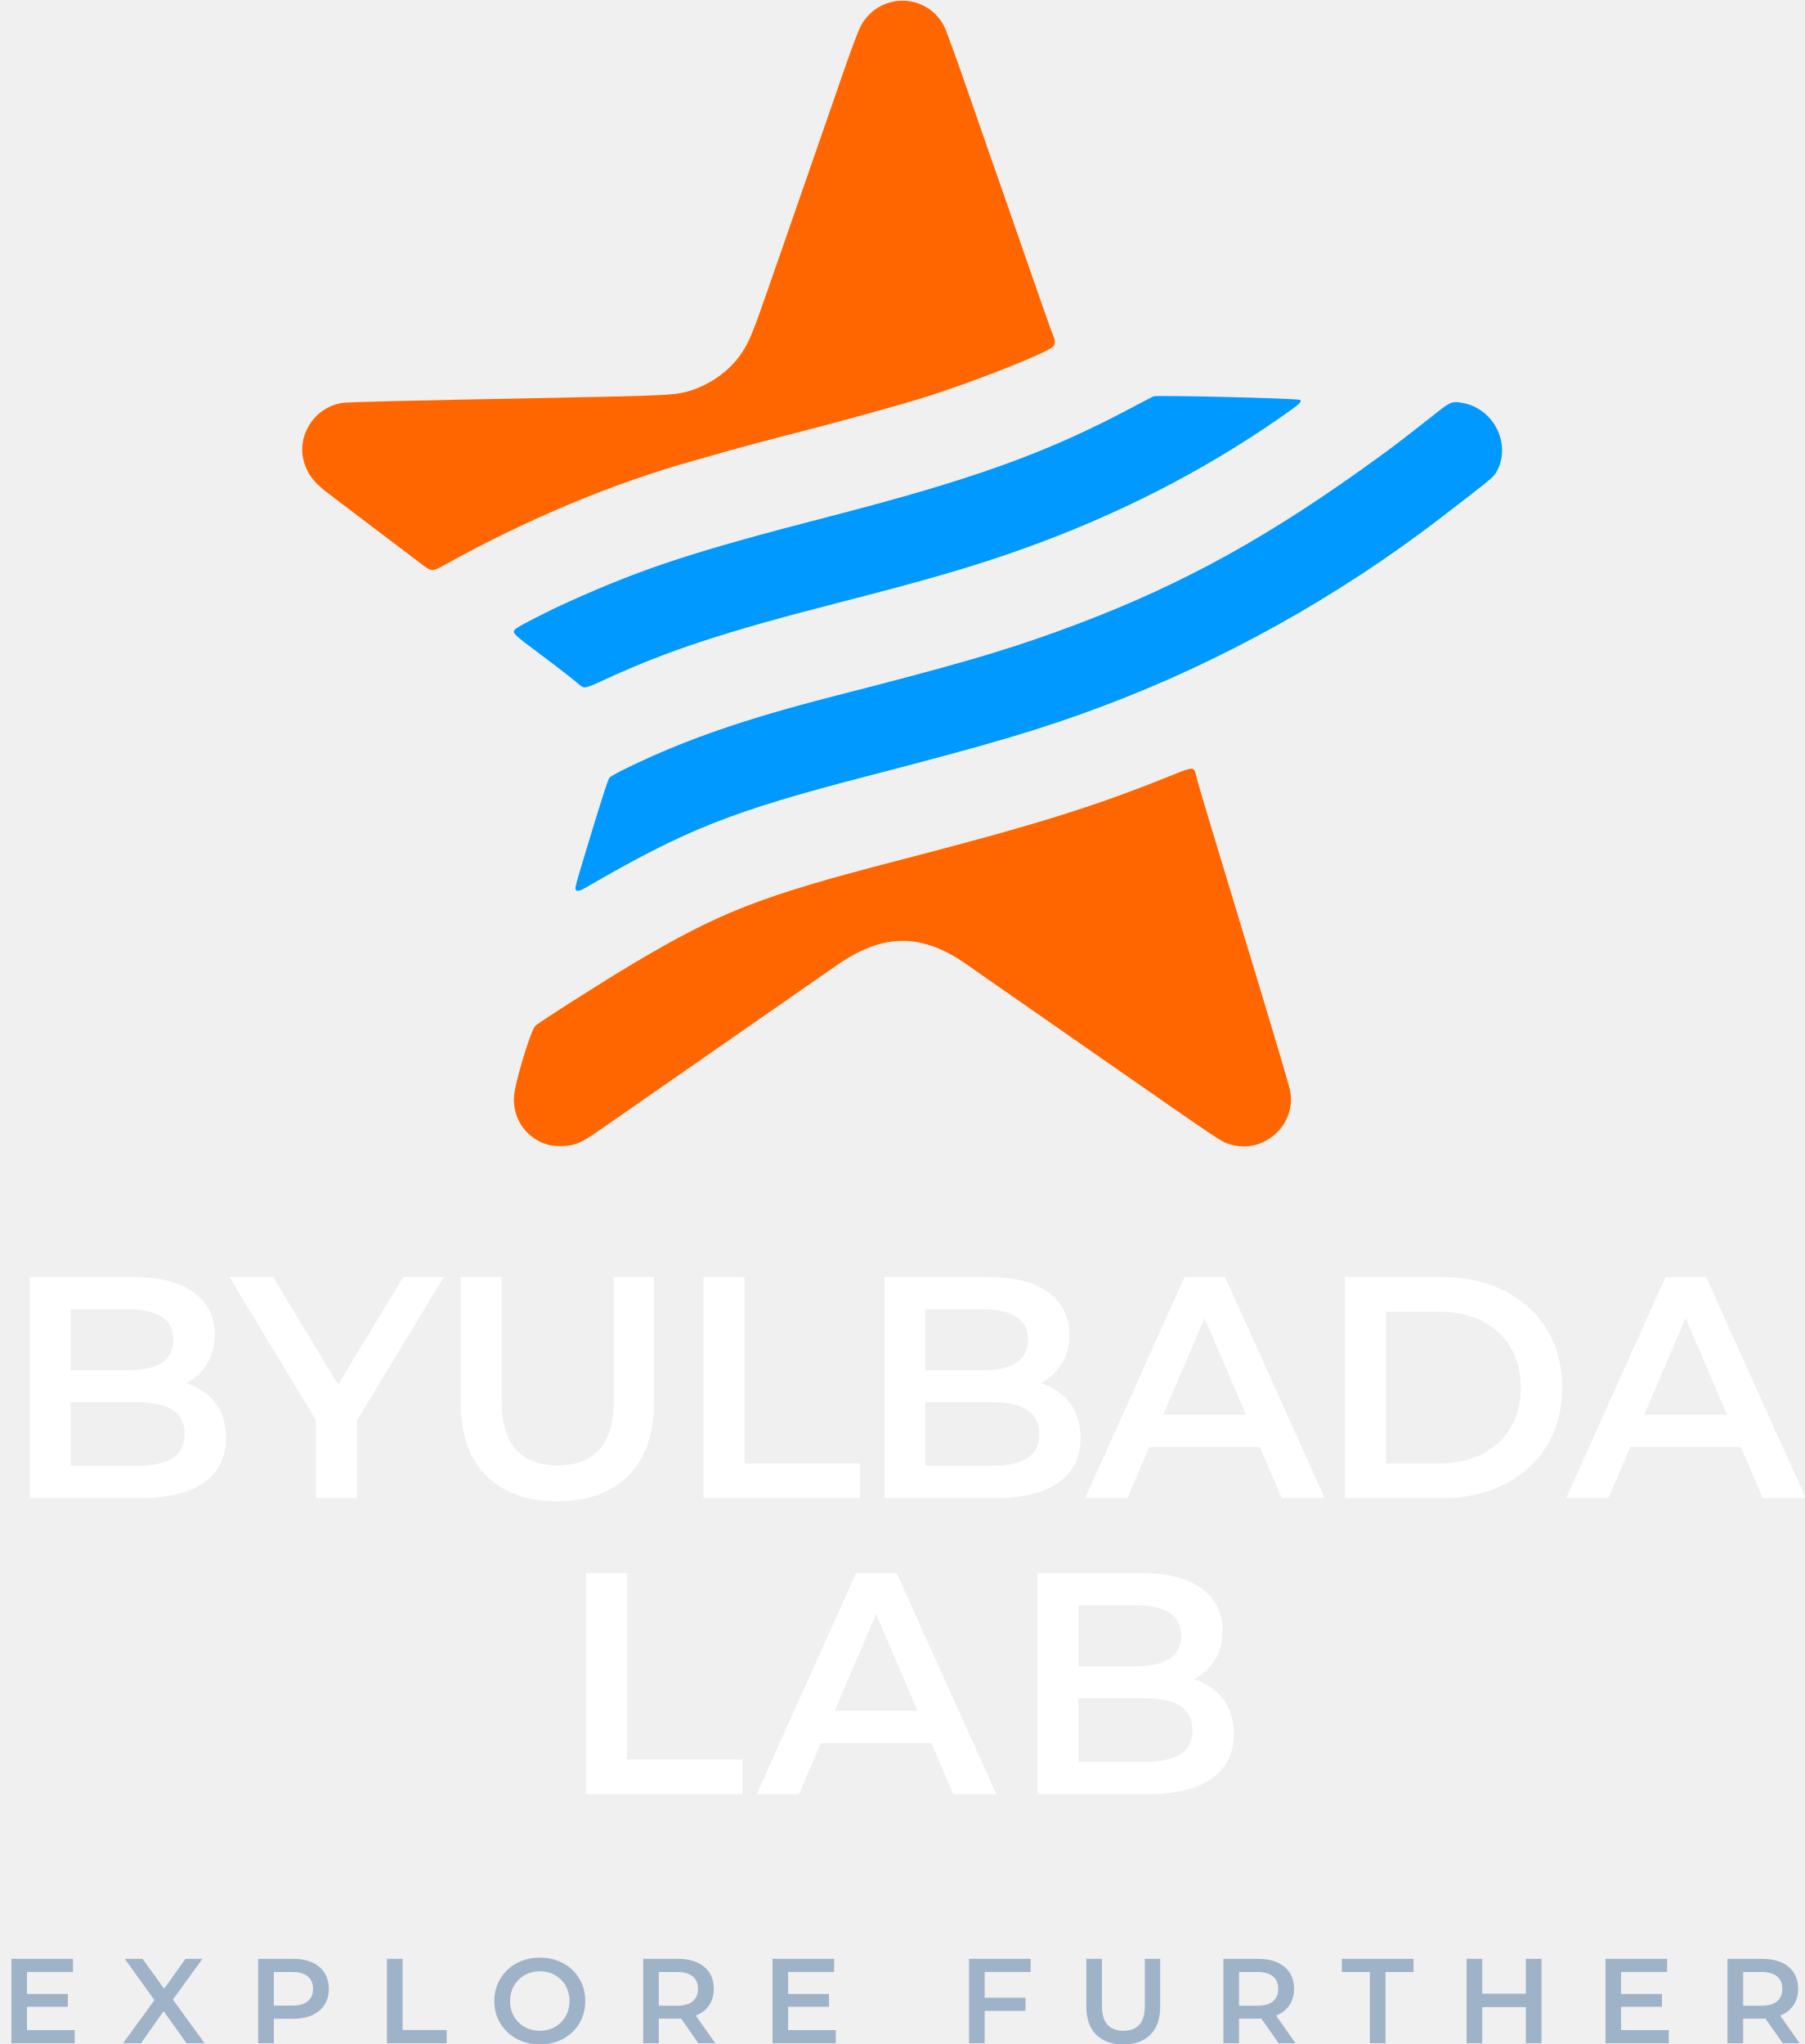
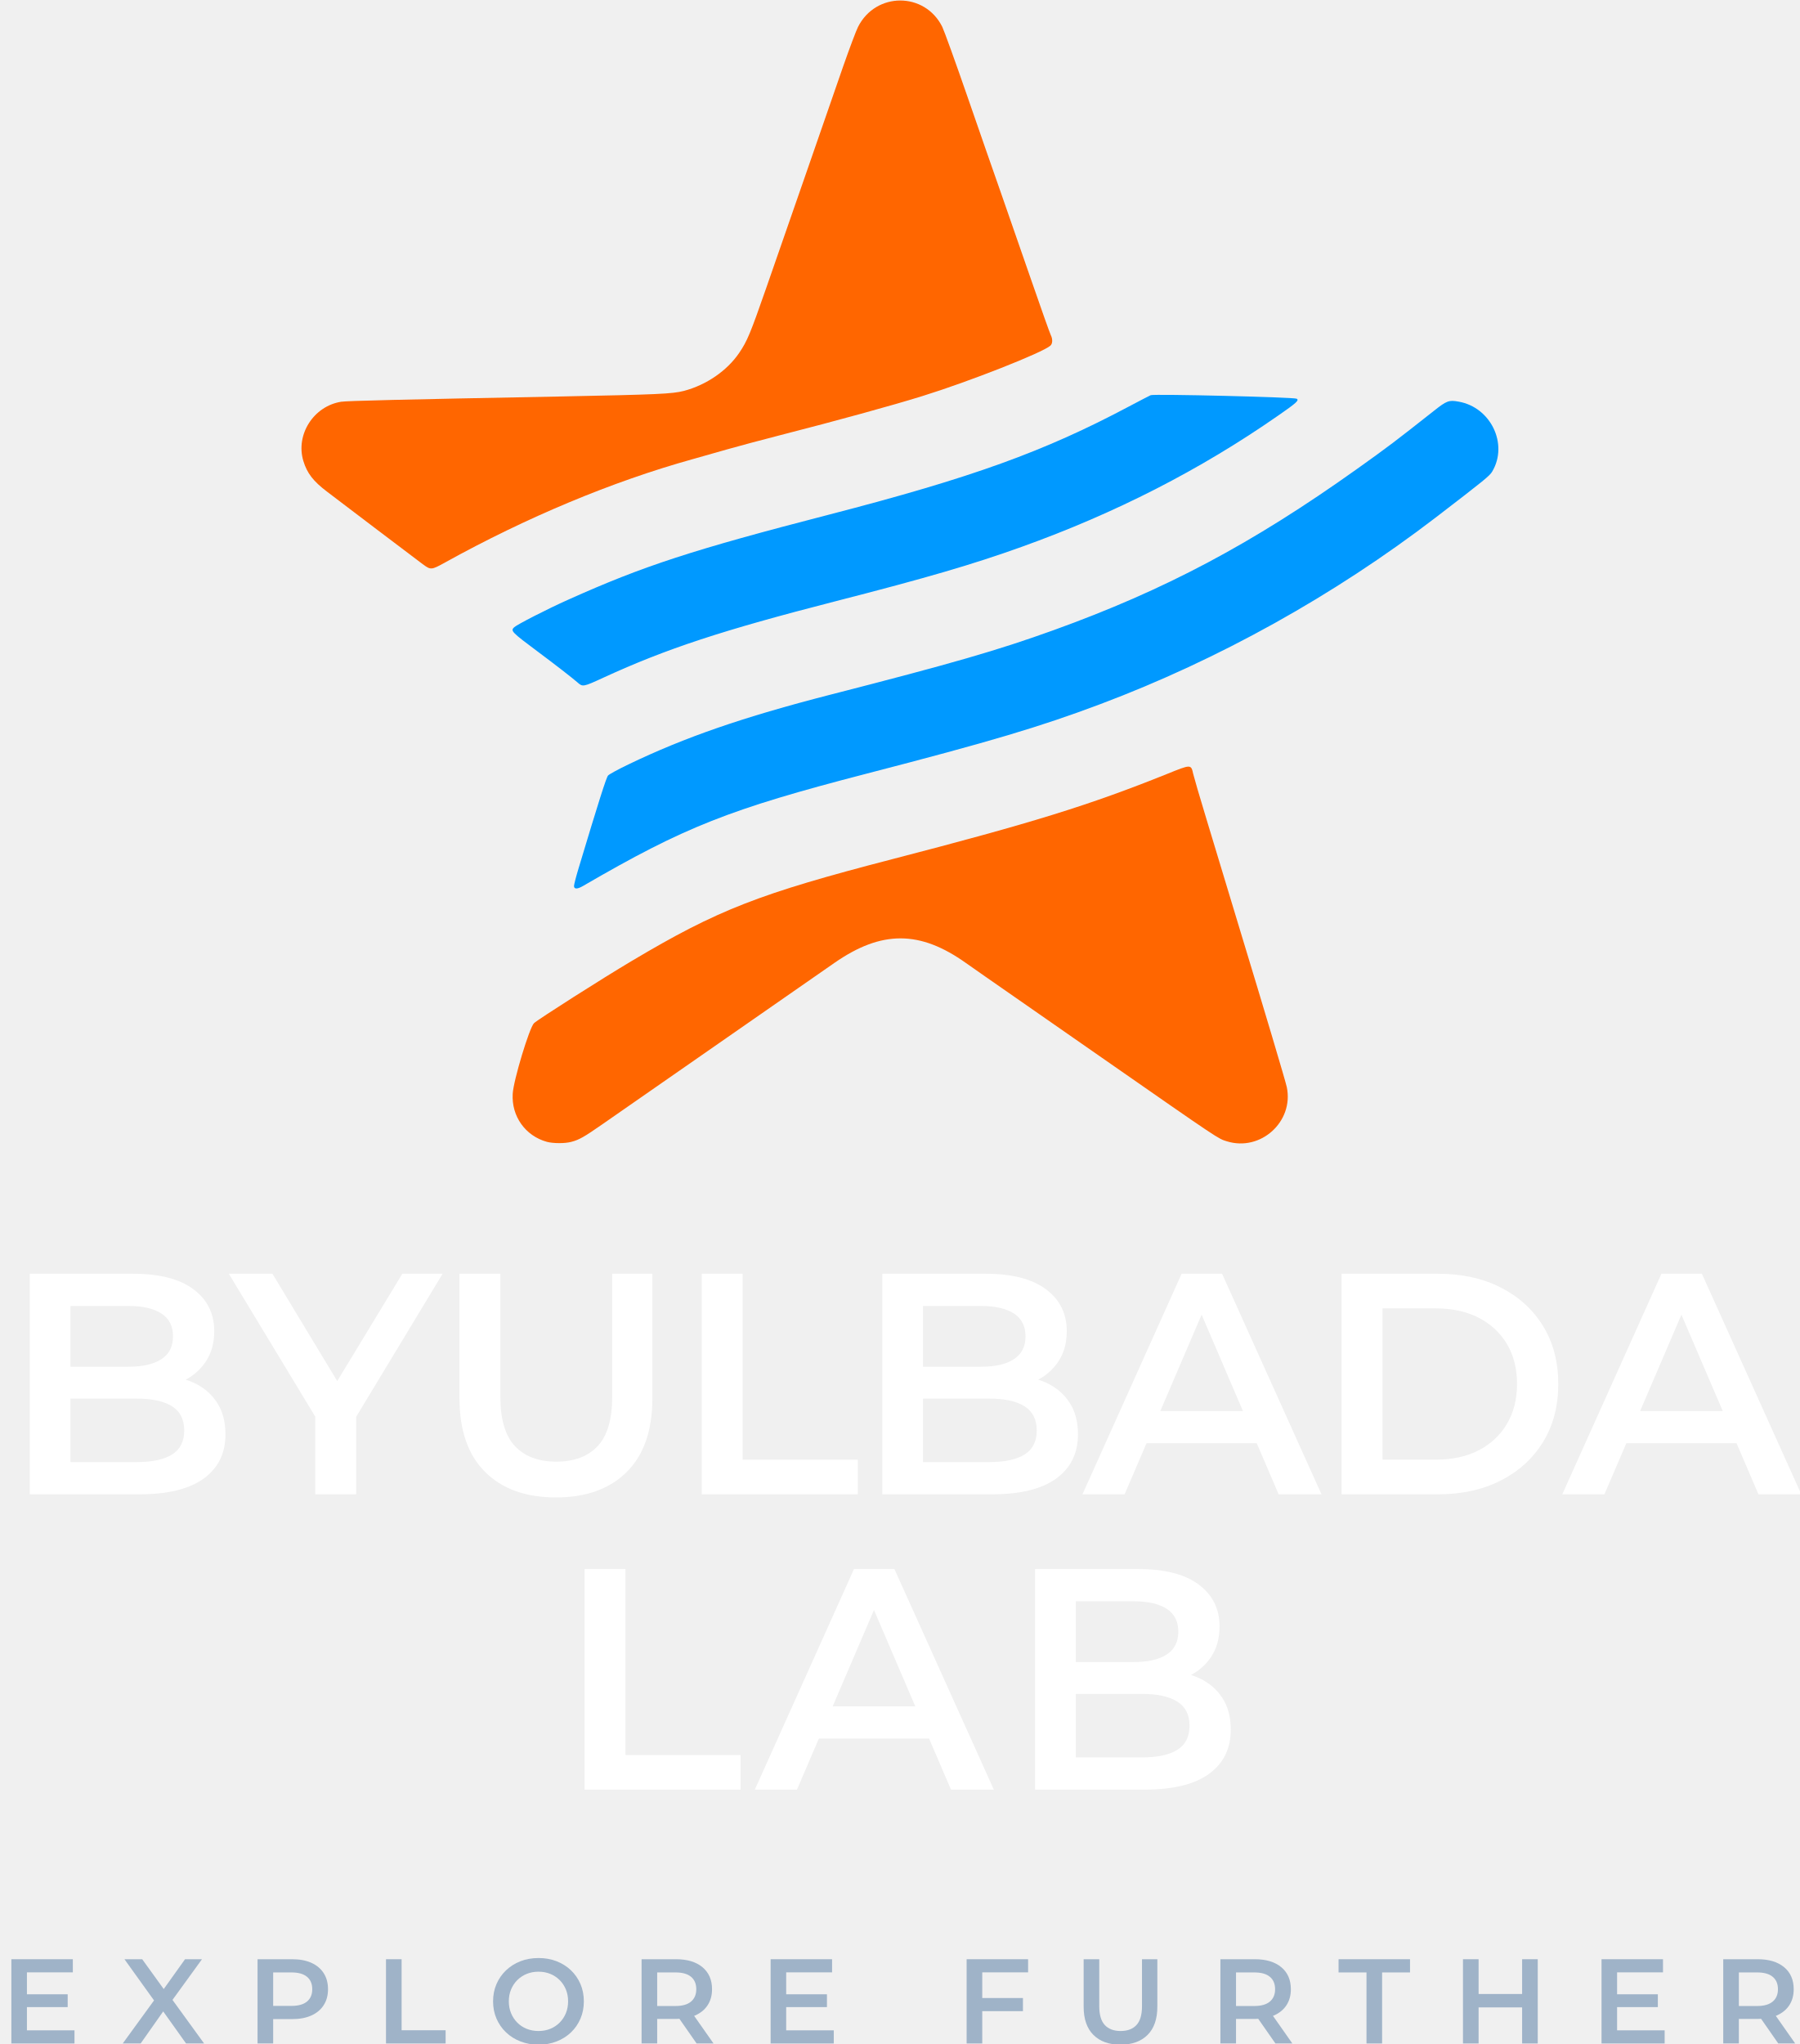
- <svg xmlns="http://www.w3.org/2000/svg" viewBox="0 0 731.26 827.70" width="731" height="828" role="img" aria-label="BYULBADA LAB">
+ <svg xmlns="http://www.w3.org/2000/svg" viewBox="0 0 731.26 829.88" width="731" height="830" role="img" aria-label="BYULBADA LAB">
  <g transform="translate(78.3617,-32.1691) scale(0.424255)">
    <path d="M339.0,1168.6C318.4,1162.9 305.0,1144.1 306.3,1122.6C307.0,1109.8 322.3,1059.2 326.7,1055.0C330.4,1051.4 392.5,1011.9 420.5,995.3C502.9,946.3 542.3,931.0 670.0,897.9C804.3,863.1 858.7,846.2 932.6,816.5C956.1,807.0 955.9,807.0 958.0,816.4C958.6,819.1 964.2,838.4 970.6,859.4C988.1,917.3 997.6,948.9 1003.0,966.5C1026.5,1043.8 1046.4,1110.5 1047.6,1116.2C1054.5,1149.3 1022.5,1178.2 990.2,1168.1C981.7,1165.5 984.5,1167.4 870.0,1087.7C813.1,1048.1 762.9,1013.2 758.5,1010.1C754.1,1007.1 746.0,1001.4 740.5,997.5C696.3,966.0 659.6,965.9 614.5,997.2C602.8,1005.3 414.9,1136.0 392.0,1151.9C374.9,1163.8 369.9,1166.7 362.5,1168.6C356.4,1170.3 345.0,1170.2 339.0,1168.6ZM220.1,615.5C216.7,613.0 196.1,597.4 174.2,580.8C152.4,564.2 131.8,548.6 128.5,546.1C115.3,536.1 109.4,528.5 105.8,516.7C98.2,491.5 115.6,464.2 142.0,460.0C147.9,459.1 197.8,457.9 350.0,455.0C445.8,453.1 458.9,452.5 470.3,449.6C491.8,443.9 511.6,430.3 523.2,413.2C530.9,401.9 533.9,394.6 549.1,351.0C556.8,328.7 574.2,278.8 587.7,240.0C601.1,201.2 617.0,155.5 622.9,138.5C628.9,121.4 635.2,104.6 637.0,101.1C654.0,67.4 701.0,67.4 717.7,101.1C719.4,104.6 730.4,134.9 742.0,168.5C753.6,202.1 768.1,243.7 774.2,261.0C780.2,278.3 793.0,315.2 802.7,343.0C812.3,370.8 820.8,394.7 821.6,396.2C823.5,399.9 823.4,404.4 821.2,406.3C813.9,412.9 743.7,440.6 698.5,454.6C670.3,463.4 616.4,478.2 562.5,492.0C544.9,496.5 522.2,502.6 512.0,505.5C501.8,508.4 486.8,512.7 478.5,515.0C401.6,536.4 319.5,570.7 241.5,613.9C228.3,621.2 227.9,621.2 220.1,615.5Z" fill="#ff6600" />
    <path d="M365.0,923.6C365.0,922.3 367.0,914.5 369.5,906.3C388.6,842.8 395.9,819.8 397.6,817.9C398.6,816.7 407.4,811.9 417.0,807.3C471.2,781.2 526.8,762.0 610.0,740.6C727.5,710.5 770.7,698.0 824.0,678.8C930.8,640.3 1014.0,596.2 1114.5,524.6C1145.5,502.5 1150.7,498.5 1188.5,468.7C1200.7,459.0 1202.9,458.2 1212.2,459.9C1242.9,465.3 1259.9,500.4 1244.4,526.7C1241.9,531.0 1237.4,534.6 1190.0,571.0C1092.7,645.5 982.4,706.9 869.1,749.5C811.1,771.3 764.1,785.3 645.5,816.0C513.5,850.2 470.9,867.1 373.5,923.7C368.1,926.8 365.0,926.8 365.0,923.6ZM368.3,728.7C363.5,724.5 346.1,711.0 330.5,699.4C305.3,680.6 304.1,679.4 307.6,676.0C310.3,673.4 339.3,658.5 359.5,649.5C431.4,617.2 478.3,601.9 609.5,568.0C746.3,532.6 815.2,507.7 896.3,464.6C906.9,459.0 916.3,454.1 917.3,453.7C920.8,452.4 1054.8,455.6 1057.1,457.1C1059.6,458.6 1056.9,461.1 1039.4,473.2C964.6,525.3 883.3,566.8 793.5,599.0C747.0,615.7 702.5,628.7 615.5,651.0C506.8,678.9 453.6,696.4 393.3,724.1C373.8,733.1 373.3,733.2 368.3,728.7Z" fill="#0099ff" />
  </g>
  <path d="M12.088 606.797V517.197H54.054Q70.162 517.197 78.604 523.511Q87.046 529.824 87.046 540.51Q87.046 547.628 83.715 552.717Q80.385 557.806 74.833 560.544Q69.281 563.282 62.686 563.282L65.023 558.71Q72.621 558.71 78.621 561.431Q84.621 564.152 88.113 569.442Q91.604 574.731 91.604 582.428Q91.604 593.964 82.776 600.381Q73.948 606.797 56.614 606.797ZM28.633 593.702H55.614Q64.952 593.702 69.9 590.628Q74.848 587.554 74.848 580.866Q74.848 574.178 69.9 571.049Q64.952 567.919 55.614 567.919H27.366V554.973H52.186Q60.873 554.973 65.581 551.907Q70.29 548.842 70.29 542.633Q70.29 536.407 65.581 533.35Q60.873 530.293 52.186 530.293H28.633Z" fill="#FFFFFF" />
  <path d="M128.094 606.797V571.402L131.885 581.537L92.964 517.197H110.682L141.992 569.044H132.013L163.467 517.197H179.834L140.947 581.537L144.705 571.402V606.797Z" fill="#FFFFFF" />
  <path d="M225.87 608.065Q207.491 608.065 197.086 597.709Q186.68 587.353 186.68 567.703V517.197H203.292V567.142Q203.292 580.948 209.233 587.242Q215.174 593.536 226.015 593.536Q236.873 593.536 242.806 587.242Q248.738 580.948 248.738 567.142V517.197H265.06V567.703Q265.06 587.353 254.655 597.709Q244.249 608.065 225.87 608.065Z" fill="#FFFFFF" />
  <path d="M285.112 606.797V517.197H301.724V592.735H348.524V606.797Z" fill="#FFFFFF" />
  <path d="M358.456 606.797V517.197H400.422Q416.53 517.197 424.972 523.511Q433.414 529.824 433.414 540.51Q433.414 547.628 430.083 552.717Q426.753 557.806 421.201 560.544Q415.649 563.282 409.054 563.282L411.391 558.71Q418.989 558.71 424.989 561.431Q430.989 564.152 434.481 569.442Q437.972 574.731 437.972 582.428Q437.972 593.964 429.144 600.381Q420.316 606.797 402.982 606.797ZM375.001 593.702H401.982Q411.32 593.702 416.268 590.628Q421.216 587.554 421.216 580.866Q421.216 574.178 416.268 571.049Q411.32 567.919 401.982 567.919H373.734V554.973H398.554Q407.241 554.973 411.949 551.907Q416.658 548.842 416.658 542.633Q416.658 536.407 411.949 533.35Q407.241 530.293 398.554 530.293H375.001Z" fill="#FFFFFF" />
  <path d="M439.799 606.797 480.082 517.197H496.515L536.909 606.797H519.497L484.885 526.072H491.534L456.922 606.797ZM458.414 586.055 462.862 572.988H511.211L515.77 586.055Z" fill="#FFFFFF" />
  <path d="M545.08 606.797V517.197H584.225Q598.755 517.197 609.757 522.804Q620.759 528.412 626.936 538.451Q633.113 548.491 633.113 561.997Q633.113 575.487 626.936 585.535Q620.759 595.583 609.757 601.19Q598.755 606.797 584.225 606.797ZM561.692 592.718H583.391Q593.469 592.718 600.832 588.893Q608.195 585.068 612.276 578.151Q616.358 571.233 616.358 561.997Q616.358 552.633 612.276 545.78Q608.195 538.926 600.832 535.101Q593.469 531.276 583.391 531.276H561.692Z" fill="#FFFFFF" />
  <path d="M634.743 606.797 675.026 517.197H691.459L731.853 606.797H714.441L679.829 526.072H686.478L651.866 606.797ZM653.358 586.055 657.806 572.988H706.155L710.714 586.055Z" fill="#FFFFFF" />
  <path d="M237.496 726.759V637.159H254.108V712.697H300.908V726.759Z" fill="#FFFFFF" />
  <path d="M306.679 726.759 346.962 637.159H363.395L403.789 726.759H386.377L351.765 646.034H358.414L323.802 726.759ZM325.294 706.016 329.742 692.949H378.091L382.65 706.016Z" fill="#FFFFFF" />
  <path d="M420.536 726.759V637.159H462.502Q478.61 637.159 487.052 643.472Q495.494 649.786 495.494 660.471Q495.494 667.59 492.163 672.679Q488.833 677.768 483.281 680.506Q477.729 683.243 471.134 683.243L473.471 678.672Q481.069 678.672 487.069 681.393Q493.069 684.114 496.561 689.403Q500.052 694.693 500.052 702.389Q500.052 713.926 491.224 720.342Q482.396 726.759 465.062 726.759ZM437.081 713.663H464.062Q473.4 713.663 478.348 710.59Q483.296 707.516 483.296 700.828Q483.296 694.14 478.348 691.01Q473.4 687.881 464.062 687.881H435.814V674.934H460.634Q469.321 674.934 474.029 671.869Q478.738 668.804 478.738 662.594Q478.738 656.369 474.029 653.312Q469.321 650.255 460.634 650.255H437.081Z" fill="#FFFFFF" />
-   <path d="M4.618 827.7V793.472H29.587V798.813H10.938V822.36H30.265V827.7ZM10.454 812.923V807.718H27.497V812.923Z" fill="#9FB3C8" />
-   <path d="M49.867 827.7 64.314 807.829 64.308 812.618 50.563 793.472H57.773L67.996 807.633L65.025 807.682L75.181 793.472H82.066L68.406 812.306V807.693L82.927 827.7H75.6L64.866 812.654L67.727 812.648L57.145 827.7Z" fill="#9FB3C8" />
-   <path d="M104.641 827.7V793.472H118.693Q123.229 793.472 126.491 794.931Q129.753 796.389 131.511 799.128Q133.269 801.867 133.269 805.657Q133.269 809.405 131.511 812.141Q129.753 814.877 126.491 816.338Q123.229 817.8 118.693 817.8H108.152L110.987 814.862V827.7ZM110.987 815.537 108.152 812.434H118.428Q122.612 812.434 124.74 810.656Q126.868 808.878 126.868 805.657Q126.868 802.394 124.74 800.616Q122.612 798.838 118.428 798.838H108.152L110.987 795.735Z" fill="#9FB3C8" />
-   <path d="M156.829 827.7V793.472H163.175V822.328H181.053V827.7Z" fill="#9FB3C8" />
-   <path d="M218.806 828.184Q214.826 828.184 211.442 826.864Q208.058 825.544 205.573 823.166Q203.088 820.788 201.71 817.587Q200.331 814.385 200.331 810.583Q200.331 806.781 201.71 803.584Q203.088 800.387 205.579 798.002Q208.069 795.616 211.438 794.302Q214.807 792.988 218.794 792.988Q222.786 792.988 226.14 794.295Q229.494 795.601 231.975 797.973Q234.456 800.344 235.835 803.556Q237.213 806.768 237.213 810.587Q237.213 814.407 235.835 817.619Q234.456 820.831 231.975 823.201Q229.494 825.571 226.14 826.878Q222.786 828.184 218.806 828.184ZM218.793 822.634Q221.386 822.634 223.571 821.743Q225.755 820.852 227.378 819.226Q229.001 817.6 229.907 815.402Q230.813 813.204 230.813 810.573Q230.813 807.943 229.911 805.761Q229.01 803.58 227.385 801.951Q225.76 800.323 223.574 799.431Q221.387 798.538 218.794 798.538Q216.201 798.538 214.004 799.432Q211.807 800.326 210.175 801.957Q208.543 803.588 207.637 805.772Q206.732 807.957 206.732 810.572Q206.732 813.187 207.635 815.385Q208.539 817.583 210.167 819.224Q211.796 820.864 213.998 821.749Q216.2 822.634 218.793 822.634Z" fill="#9FB3C8" />
-   <path d="M260.667 827.7V793.472H274.655Q281.505 793.472 285.4 796.71Q289.294 799.947 289.294 805.657Q289.294 809.405 287.536 812.116Q285.778 814.828 282.516 816.28Q279.254 817.732 274.718 817.732H264.177L267.012 814.862V827.7ZM283.027 827.7 274.362 815.274H281.179L289.9 827.7ZM267.012 815.537 264.177 812.477H274.453Q278.637 812.477 280.765 810.677Q282.893 808.878 282.893 805.657Q282.893 802.394 280.765 800.616Q278.637 798.838 274.453 798.838H264.177L267.012 795.735Z" fill="#9FB3C8" />
-   <path d="M313.099 827.7V793.472H338.068V798.813H319.419V822.36H338.747V827.7ZM318.935 812.923V807.718H335.979V812.923Z" fill="#9FB3C8" />
-   <path d="M392.733 827.7V793.472H417.703V798.813H399.079V827.7ZM398.552 814.576V809.236H415.613V814.576Z" fill="#9FB3C8" />
-   <path d="M455.246 828.184Q448.226 828.184 444.251 824.228Q440.276 820.272 440.276 812.766V793.472H446.621V812.551Q446.621 817.825 448.891 820.23Q451.16 822.634 455.302 822.634Q459.449 822.634 461.716 820.23Q463.982 817.825 463.982 812.551V793.472H470.217V812.766Q470.217 820.272 466.242 824.228Q462.267 828.184 455.246 828.184Z" fill="#9FB3C8" />
-   <path d="M495.837 827.7V793.472H509.825Q516.676 793.472 520.57 796.71Q524.465 799.947 524.465 805.657Q524.465 809.405 522.707 812.116Q520.949 814.828 517.687 816.28Q514.425 817.732 509.889 817.732H499.348L502.183 814.862V827.7ZM518.198 827.7 509.532 815.274H516.35L525.07 827.7ZM502.183 815.537 499.348 812.477H509.623Q513.807 812.477 515.936 810.677Q518.064 808.878 518.064 805.657Q518.064 802.394 515.936 800.616Q513.807 798.838 509.623 798.838H499.348L502.183 795.735Z" fill="#9FB3C8" />
-   <path d="M555.191 827.7V798.844H543.847V793.472H572.88V798.844H561.536V827.7Z" fill="#9FB3C8" />
-   <path d="M618.424 827.7V793.472H624.769V827.7ZM594.394 827.7V793.472H600.74V827.7ZM600.213 813.041V807.6H618.908V813.041Z" fill="#9FB3C8" />
-   <path d="M650.689 827.7V793.472H675.659V798.813H657.009V822.36H676.337V827.7ZM656.525 812.923V807.718H673.569V812.923Z" fill="#9FB3C8" />
-   <path d="M700.139 827.7V793.472H714.127Q720.977 793.472 724.872 796.71Q728.766 799.947 728.766 805.657Q728.766 809.405 727.008 812.116Q725.25 814.828 721.988 816.28Q718.726 817.732 714.19 817.732H703.649L706.484 814.862V827.7ZM722.499 827.7 713.834 815.274H720.651L729.372 827.7ZM706.484 815.537 703.649 812.477H713.925Q718.109 812.477 720.237 810.677Q722.365 808.878 722.365 805.657Q722.365 802.394 720.237 800.616Q718.109 798.838 713.925 798.838H703.649L706.484 795.735Z" fill="#9FB3C8" />
+   <path d="M4.618 829.875V795.648H29.587V800.988H10.938V824.535H30.265V829.875ZM10.454 815.098V809.894H27.497V815.098Z" fill="#9FB3C8" />
+   <path d="M49.867 829.875 64.314 810.004 64.308 814.794 50.563 795.648H57.773L67.996 809.809L65.025 809.858L75.181 795.648H82.066L68.406 814.482V809.869L82.927 829.875H75.6L64.866 814.83L67.727 814.824L57.145 829.875Z" fill="#9FB3C8" />
+   <path d="M104.641 829.875V795.648H118.693Q123.229 795.648 126.491 797.106Q129.753 798.565 131.511 801.304Q133.269 804.043 133.269 807.833Q133.269 811.581 131.511 814.317Q129.753 817.052 126.491 818.514Q123.229 819.975 118.693 819.975H108.152L110.987 817.038V829.875ZM110.987 817.713 108.152 814.61H118.428Q122.612 814.61 124.74 812.832Q126.868 811.053 126.868 807.833Q126.868 804.57 124.74 802.792Q122.612 801.014 118.428 801.014H108.152L110.987 797.91Z" fill="#9FB3C8" />
+   <path d="M156.829 829.875V795.648H163.175V824.504H181.053V829.875Z" fill="#9FB3C8" />
+   <path d="M218.806 830.36Q214.826 830.36 211.442 829.04Q208.058 827.719 205.573 825.342Q203.088 822.964 201.71 819.762Q200.331 816.561 200.331 812.759Q200.331 808.957 201.71 805.76Q203.088 802.563 205.579 800.177Q208.069 797.792 211.438 796.478Q214.807 795.164 218.794 795.164Q222.786 795.164 226.14 796.47Q229.494 797.777 231.975 800.148Q234.456 802.52 235.835 805.732Q237.213 808.944 237.213 812.763Q237.213 816.582 235.835 819.794Q234.456 823.006 231.975 825.377Q229.494 827.747 226.14 829.053Q222.786 830.36 218.806 830.36ZM218.793 824.81Q221.386 824.81 223.571 823.918Q225.755 823.027 227.378 821.401Q229.001 819.775 229.907 817.577Q230.813 815.379 230.813 812.749Q230.813 810.118 229.911 807.937Q229.01 805.755 227.385 804.127Q225.76 802.499 223.574 801.606Q221.387 800.714 218.794 800.714Q216.201 800.714 214.004 801.608Q211.807 802.502 210.175 804.132Q208.543 805.763 207.637 807.948Q206.732 810.133 206.732 812.748Q206.732 815.363 207.635 817.561Q208.539 819.759 210.167 821.399Q211.796 823.04 213.998 823.925Q216.2 824.81 218.793 824.81Z" fill="#9FB3C8" />
+   <path d="M260.667 829.875V795.648H274.655Q281.505 795.648 285.4 798.886Q289.294 802.123 289.294 807.833Q289.294 811.581 287.536 814.292Q285.778 817.004 282.516 818.455Q279.254 819.907 274.718 819.907H264.177L267.012 817.038V829.875ZM283.027 829.875 274.362 817.449H281.179L289.9 829.875ZM267.012 817.713 264.177 814.652H274.453Q278.637 814.652 280.765 812.853Q282.893 811.053 282.893 807.833Q282.893 804.57 280.765 802.792Q278.637 801.014 274.453 801.014H264.177L267.012 797.91Z" fill="#9FB3C8" />
+   <path d="M313.099 829.875V795.648H338.068V800.988H319.419V824.535H338.747V829.875ZM318.935 815.098V809.894H335.979V815.098Z" fill="#9FB3C8" />
+   <path d="M392.733 829.875V795.648H417.703V800.988H399.079V829.875ZM398.552 816.751V811.411H415.613V816.751Z" fill="#9FB3C8" />
+   <path d="M455.246 830.36Q448.226 830.36 444.251 826.404Q440.276 822.448 440.276 814.941V795.648H446.621V814.727Q446.621 820.001 448.891 822.405Q451.16 824.81 455.302 824.81Q459.449 824.81 461.716 822.405Q463.982 820.001 463.982 814.727V795.648H470.217V814.941Q470.217 822.448 466.242 826.404Q462.267 830.36 455.246 830.36Z" fill="#9FB3C8" />
+   <path d="M495.837 829.875V795.648H509.825Q516.676 795.648 520.57 798.886Q524.465 802.123 524.465 807.833Q524.465 811.581 522.707 814.292Q520.949 817.004 517.687 818.455Q514.425 819.907 509.889 819.907H499.348L502.183 817.038V829.875ZM518.198 829.875 509.532 817.449H516.35L525.07 829.875ZM502.183 817.713 499.348 814.652H509.623Q513.807 814.652 515.936 812.853Q518.064 811.053 518.064 807.833Q518.064 804.57 515.936 802.792Q513.807 801.014 509.623 801.014H499.348L502.183 797.91Z" fill="#9FB3C8" />
+   <path d="M555.191 829.875V801.02H543.847V795.648H572.88V801.02H561.536V829.875Z" fill="#9FB3C8" />
+   <path d="M618.424 829.875V795.648H624.769V829.875ZM594.394 829.875V795.648H600.74V829.875ZM600.213 815.217V809.775H618.908V815.217Z" fill="#9FB3C8" />
+   <path d="M650.689 829.875V795.648H675.659V800.988H657.009V824.535H676.337V829.875ZM656.525 815.098V809.894H673.569V815.098Z" fill="#9FB3C8" />
+   <path d="M700.139 829.875V795.648H714.127Q720.977 795.648 724.872 798.886Q728.766 802.123 728.766 807.833Q728.766 811.581 727.008 814.292Q725.25 817.004 721.988 818.455Q718.726 819.907 714.19 819.907H703.649L706.484 817.038V829.875ZM722.499 829.875 713.834 817.449H720.651L729.372 829.875ZM706.484 817.713 703.649 814.652H713.925Q718.109 814.652 720.237 812.853Q722.365 811.053 722.365 807.833Q722.365 804.57 720.237 802.792Q718.109 801.014 713.925 801.014H703.649L706.484 797.91Z" fill="#9FB3C8" />
</svg>
